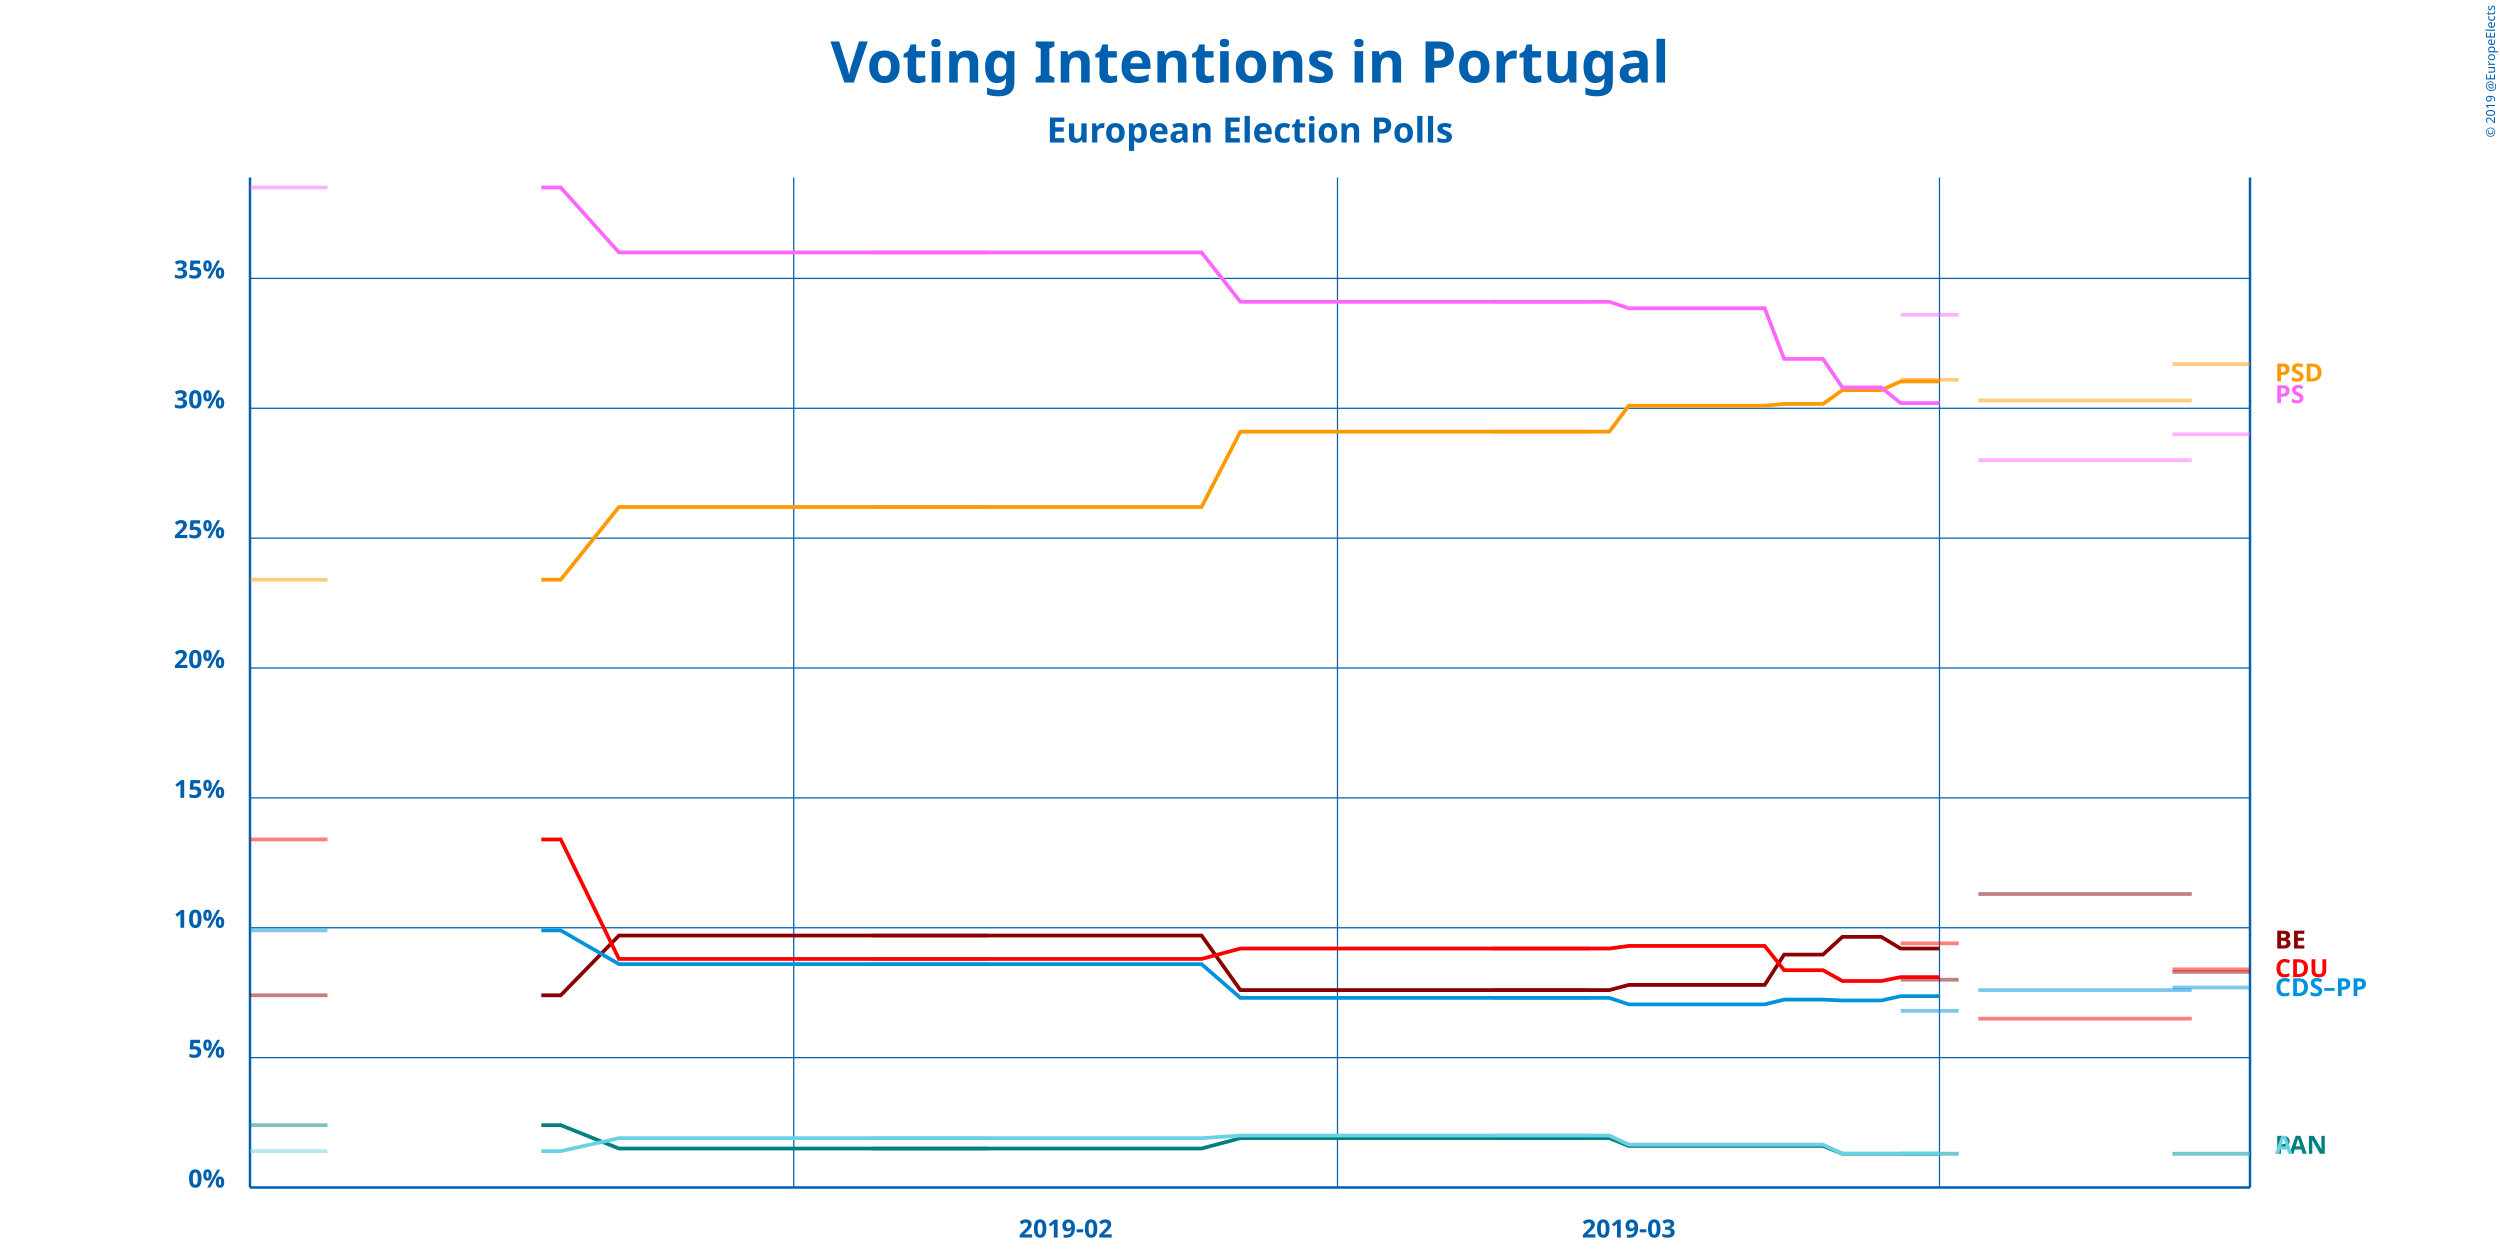
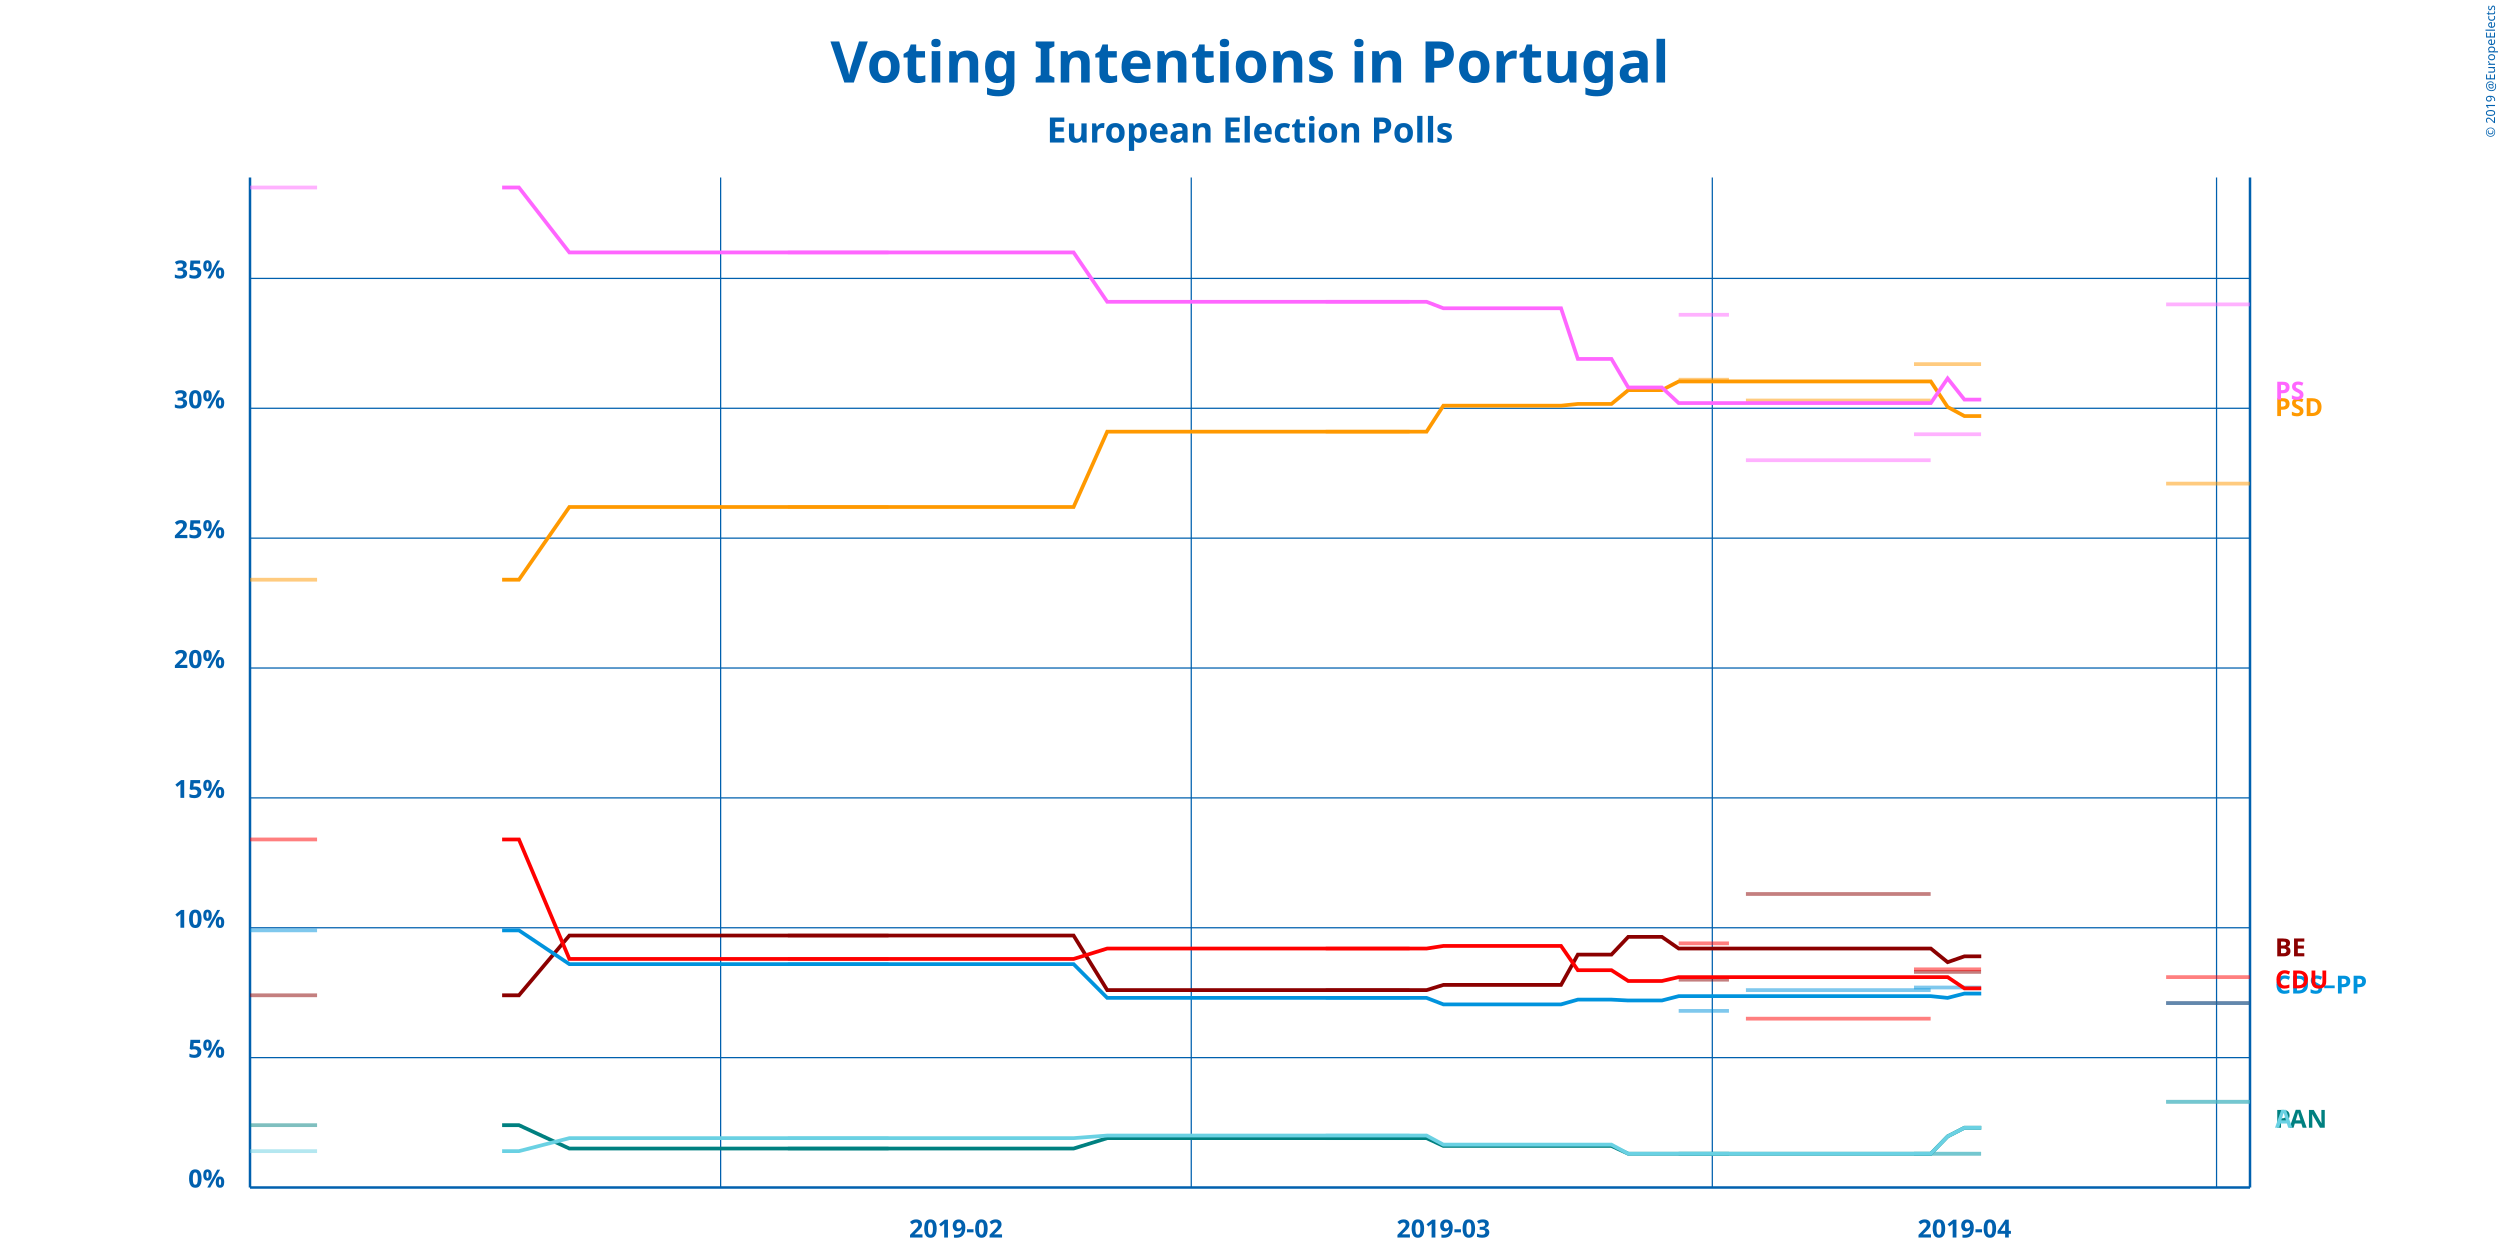
<svg HEIGHT="1000" WIDTH="2000">
  <rect fill="#FFFFFF" height="1000" stroke="none" width="2000" x="0" y="0" />
  <text fill="#0060AE" font-family="'Advent Pro'" font-size="46px" font-style="normal" font-weight="bold" text-align="center" text-anchor="middle" x="1000" y="66">Voting Intentions in Portugal</text>
  <text fill="#0060AE" font-family="'Advent Pro'" font-size="28px" font-style="normal" font-weight="bold" text-align="center" text-anchor="middle" x="1000" y="114">European Election Polls</text>
  <text fill="#0060AE" font-family="'Advent Pro'" font-size="10px" font-style="normal" font-weight="normal" text-align="center" text-anchor="end" transform="rotate(270)" x="-4" y="1996">© 2019 @EuropeElects</text>
  <g>
    <g>
      <line stroke="#0060AE" stroke-width="2" x1="200.0" x2="1800.0" y1="950.0" y2="950.0" />
      <text fill="#0060AE" font-family="'Advent Pro'" font-size="20px" font-style="normal" font-weight="bold" text-align="center" text-anchor="end" x="180.0" y="950.0">0%</text>
      <line stroke="#0060AE" stroke-width="2" x1="200.0" x2="200.0" y1="950.0" y2="142.0" />
      <line stroke="#0060AE" stroke-width="2" x1="1800.0" x2="1800.0" y1="950.0" y2="142.0" />
-       <line stroke="#0060AE" stroke-width="1" x1="634.994" x2="634.994" y1="950.0" y2="142.0" />
-       <text fill="#0060AE" font-family="'Advent Pro'" font-size="20px" font-style="normal" font-weight="bold" text-align="center" text-anchor="middle" x="852.491" y="990.0">2019-02</text>
-       <line stroke="#0060AE" stroke-width="1" x1="1069.987" x2="1069.987" y1="950.0" y2="142.0" />
-       <text fill="#0060AE" font-family="'Advent Pro'" font-size="20px" font-style="normal" font-weight="bold" text-align="center" text-anchor="middle" x="1303.02" y="990.0">2019-03</text>
-       <line stroke="#0060AE" stroke-width="1" x1="1551.588" x2="1551.588" y1="950.0" y2="142.0" />
+       <line stroke="#0060AE" stroke-width="1" x1="576.502" x2="576.502" y1="950.0" y2="142.0" />
+       <text fill="#0060AE" font-family="'Advent Pro'" font-size="20px" font-style="normal" font-weight="bold" text-align="center" text-anchor="middle" x="764.753" y="990.0">2019-02</text>
+       <line stroke="#0060AE" stroke-width="1" x1="953.004" x2="953.004" y1="950.0" y2="142.0" />
+       <text fill="#0060AE" font-family="'Advent Pro'" font-size="20px" font-style="normal" font-weight="bold" text-align="center" text-anchor="middle" x="1154.702" y="990.0">2019-03</text>
+       <line stroke="#0060AE" stroke-width="1" x1="1369.846" x2="1369.846" y1="950.0" y2="142.0" />
+       <text fill="#0060AE" font-family="'Advent Pro'" font-size="20px" font-style="normal" font-weight="bold" text-align="center" text-anchor="middle" x="1571.544" y="990.0">2019-04</text>
+       <line stroke="#0060AE" stroke-width="1" x1="1773.241" x2="1773.241" y1="950.0" y2="142.0" />
      <line stroke="#0060AE" stroke-width="1" x1="200.0" x2="1800.0" y1="846.104" y2="846.104" />
      <text fill="#0060AE" font-family="'Advent Pro'" font-size="20px" font-style="normal" font-weight="bold" text-align="center" text-anchor="end" x="180.0" y="846.104">5%</text>
      <line stroke="#0060AE" stroke-width="1" x1="200.0" x2="1800.0" y1="742.208" y2="742.208" />
      <text fill="#0060AE" font-family="'Advent Pro'" font-size="20px" font-style="normal" font-weight="bold" text-align="center" text-anchor="end" x="180.0" y="742.208">10%</text>
      <line stroke="#0060AE" stroke-width="1" x1="200.0" x2="1800.0" y1="638.312" y2="638.312" />
      <text fill="#0060AE" font-family="'Advent Pro'" font-size="20px" font-style="normal" font-weight="bold" text-align="center" text-anchor="end" x="180.0" y="638.312">15%</text>
      <line stroke="#0060AE" stroke-width="1" x1="200.0" x2="1800.0" y1="534.416" y2="534.416" />
      <text fill="#0060AE" font-family="'Advent Pro'" font-size="20px" font-style="normal" font-weight="bold" text-align="center" text-anchor="end" x="180.0" y="534.416">20%</text>
      <line stroke="#0060AE" stroke-width="1" x1="200.0" x2="1800.0" y1="430.519" y2="430.519" />
      <text fill="#0060AE" font-family="'Advent Pro'" font-size="20px" font-style="normal" font-weight="bold" text-align="center" text-anchor="end" x="180.0" y="430.519">25%</text>
      <line stroke="#0060AE" stroke-width="1" x1="200.0" x2="1800.0" y1="326.623" y2="326.623" />
      <text fill="#0060AE" font-family="'Advent Pro'" font-size="20px" font-style="normal" font-weight="bold" text-align="center" text-anchor="end" x="180.0" y="326.623">30%</text>
      <line stroke="#0060AE" stroke-width="1" x1="200.0" x2="1800.0" y1="222.727" y2="222.727" />
      <text fill="#0060AE" font-family="'Advent Pro'" font-size="20px" font-style="normal" font-weight="bold" text-align="center" text-anchor="end" x="180.0" y="222.727">35%</text>
    </g>
    <g>
-       <line stroke="#FF9900" stroke-opacity="0.5" stroke-width="3" x1="1738.013" x2="1800.0" y1="291.299" y2="291.299" />
-       <line stroke="#FF66FF" stroke-opacity="0.5" stroke-width="3" x1="1738.013" x2="1800.0" y1="347.403" y2="347.403" />
-       <line stroke="#8B0000" stroke-opacity="0.5" stroke-width="3" x1="1738.013" x2="1800.0" y1="777.532" y2="777.532" />
-       <line stroke="#0093DD" stroke-opacity="0.5" stroke-width="3" x1="1738.013" x2="1800.0" y1="790.0" y2="790.0" />
-       <line stroke="#FF0000" stroke-opacity="0.5" stroke-width="3" x1="1738.013" x2="1800.0" y1="775.455" y2="775.455" />
-       <line stroke="#008080" stroke-opacity="0.5" stroke-width="3" x1="1738.013" x2="1800.0" y1="922.987" y2="922.987" />
-       <line stroke="#6AD1E3" stroke-opacity="0.5" stroke-width="3" x1="1738.013" x2="1800.0" y1="922.987" y2="922.987" />
-       <line stroke-opacity="0.5" stroke-width="3" x1="1738.013" x2="1800.0" y1="694.416" y2="694.416" />
-       <line stroke="#FF9900" stroke-opacity="0.5" stroke-width="3" x1="1582.659" x2="1753.394" y1="320.39" y2="320.39" />
-       <line stroke="#FF66FF" stroke-opacity="0.5" stroke-width="3" x1="1582.659" x2="1753.394" y1="368.182" y2="368.182" />
-       <line stroke="#8B0000" stroke-opacity="0.5" stroke-width="3" x1="1582.659" x2="1753.394" y1="715.195" y2="715.195" />
-       <line stroke="#0093DD" stroke-opacity="0.5" stroke-width="3" x1="1582.659" x2="1753.394" y1="792.078" y2="792.078" />
-       <line stroke="#FF0000" stroke-opacity="0.5" stroke-width="3" x1="1582.659" x2="1753.394" y1="814.935" y2="814.935" />
-       <line stroke-opacity="0.5" stroke-width="3" x1="1582.659" x2="1753.394" y1="611.299" y2="611.299" />
-       <line stroke="#FF9900" stroke-opacity="0.5" stroke-width="3" x1="1520.517" x2="1566.968" y1="303.766" y2="303.766" />
-       <line stroke="#FF66FF" stroke-opacity="0.5" stroke-width="3" x1="1520.517" x2="1566.968" y1="251.818" y2="251.818" />
-       <line stroke="#8B0000" stroke-opacity="0.5" stroke-width="3" x1="1520.517" x2="1566.968" y1="783.766" y2="783.766" />
-       <line stroke="#0093DD" stroke-opacity="0.5" stroke-width="3" x1="1520.517" x2="1566.968" y1="808.701" y2="808.701" />
-       <line stroke="#FF0000" stroke-opacity="0.5" stroke-width="3" x1="1520.517" x2="1566.968" y1="754.675" y2="754.675" />
-       <line stroke="#008080" stroke-opacity="0.5" stroke-width="3" x1="1520.517" x2="1566.968" y1="922.987" y2="922.987" />
-       <line stroke="#6AD1E3" stroke-opacity="0.5" stroke-width="3" x1="1520.517" x2="1566.968" y1="922.987" y2="922.987" />
-       <line stroke-opacity="0.5" stroke-width="3" x1="1520.517" x2="1566.968" y1="773.377" y2="773.377" />
-       <line stroke="#FF9900" stroke-opacity="0.5" stroke-width="3" x1="1194.271" x2="1271.793" y1="345.325" y2="345.325" />
-       <line stroke="#FF66FF" stroke-opacity="0.5" stroke-width="3" x1="1194.271" x2="1271.793" y1="241.429" y2="241.429" />
-       <line stroke="#8B0000" stroke-opacity="0.5" stroke-width="3" x1="1194.271" x2="1271.793" y1="792.078" y2="792.078" />
-       <line stroke="#0093DD" stroke-opacity="0.5" stroke-width="3" x1="1194.271" x2="1271.793" y1="798.312" y2="798.312" />
-       <line stroke="#FF0000" stroke-opacity="0.5" stroke-width="3" x1="1194.271" x2="1271.793" y1="758.831" y2="758.831" />
-       <line stroke="#008080" stroke-opacity="0.5" stroke-width="3" x1="1194.271" x2="1271.793" y1="910.519" y2="910.519" />
-       <line stroke="#6AD1E3" stroke-opacity="0.5" stroke-width="3" x1="1194.271" x2="1271.793" y1="908.442" y2="908.442" />
-       <line stroke-opacity="0.5" stroke-width="3" x1="1194.271" x2="1271.793" y1="767.143" y2="767.143" />
-       <line stroke="#FF9900" stroke-opacity="0.5" stroke-width="3" x1="697.136" x2="790.193" y1="405.584" y2="405.584" />
-       <line stroke="#FF66FF" stroke-opacity="0.5" stroke-width="3" x1="697.136" x2="790.193" y1="201.948" y2="201.948" />
-       <line stroke="#8B0000" stroke-opacity="0.5" stroke-width="3" x1="697.136" x2="790.193" y1="748.442" y2="748.442" />
-       <line stroke="#0093DD" stroke-opacity="0.5" stroke-width="3" x1="697.136" x2="790.193" y1="771.299" y2="771.299" />
-       <line stroke="#FF0000" stroke-opacity="0.5" stroke-width="3" x1="697.136" x2="790.193" y1="767.143" y2="767.143" />
-       <line stroke="#008080" stroke-opacity="0.5" stroke-width="3" x1="697.136" x2="790.193" y1="918.831" y2="918.831" />
-       <line stroke="#6AD1E3" stroke-opacity="0.5" stroke-width="3" x1="697.136" x2="790.193" y1="910.519" y2="910.519" />
-       <line stroke-opacity="0.5" stroke-width="3" x1="697.136" x2="790.193" y1="798.312" y2="798.312" />
-       <line stroke="#FF9900" stroke-opacity="0.5" stroke-width="3" x1="200.0" x2="261.987" y1="463.766" y2="463.766" />
-       <line stroke="#FF66FF" stroke-opacity="0.5" stroke-width="3" x1="200.0" x2="261.987" y1="150.0" y2="150.0" />
-       <line stroke="#8B0000" stroke-opacity="0.5" stroke-width="3" x1="200.0" x2="261.987" y1="796.234" y2="796.234" />
-       <line stroke="#0093DD" stroke-opacity="0.5" stroke-width="3" x1="200.0" x2="261.987" y1="744.286" y2="744.286" />
-       <line stroke="#FF0000" stroke-opacity="0.5" stroke-width="3" x1="200.0" x2="261.987" y1="671.558" y2="671.558" />
-       <line stroke="#008080" stroke-opacity="0.5" stroke-width="3" x1="200.0" x2="261.987" y1="900.13" y2="900.13" />
-       <line stroke="#6AD1E3" stroke-opacity="0.5" stroke-width="3" x1="200.0" x2="261.987" y1="920.909" y2="920.909" />
-       <line stroke-opacity="0.5" stroke-width="3" x1="200.0" x2="261.987" y1="877.273" y2="877.273" />
+       <line stroke="#FF9900" stroke-opacity="0.5" stroke-width="3" x1="1732.902" x2="1800.0" y1="386.883" y2="386.883" />
+       <line stroke="#FF66FF" stroke-opacity="0.5" stroke-width="3" x1="1732.902" x2="1800.0" y1="243.506" y2="243.506" />
+       <line stroke="#8B0000" stroke-opacity="0.5" stroke-width="3" x1="1732.902" x2="1800.0" y1="802.468" y2="802.468" />
+       <line stroke="#0093DD" stroke-opacity="0.5" stroke-width="3" x1="1732.902" x2="1800.0" y1="802.468" y2="802.468" />
+       <line stroke="#FF0000" stroke-opacity="0.5" stroke-width="3" x1="1732.902" x2="1800.0" y1="781.688" y2="781.688" />
+       <line stroke="#008080" stroke-opacity="0.5" stroke-width="3" x1="1732.902" x2="1800.0" y1="881.429" y2="881.429" />
+       <line stroke="#6AD1E3" stroke-opacity="0.5" stroke-width="3" x1="1732.902" x2="1800.0" y1="881.429" y2="881.429" />
+       <line stroke-opacity="0.5" stroke-width="3" x1="1732.902" x2="1800.0" y1="742.208" y2="742.208" />
+       <line stroke="#FF9900" stroke-opacity="0.5" stroke-width="3" x1="1531.204" x2="1584.856" y1="291.299" y2="291.299" />
+       <line stroke="#FF66FF" stroke-opacity="0.5" stroke-width="3" x1="1531.204" x2="1584.856" y1="347.403" y2="347.403" />
+       <line stroke="#8B0000" stroke-opacity="0.5" stroke-width="3" x1="1531.204" x2="1584.856" y1="777.532" y2="777.532" />
+       <line stroke="#0093DD" stroke-opacity="0.5" stroke-width="3" x1="1531.204" x2="1584.856" y1="790.0" y2="790.0" />
+       <line stroke="#FF0000" stroke-opacity="0.5" stroke-width="3" x1="1531.204" x2="1584.856" y1="775.455" y2="775.455" />
+       <line stroke="#008080" stroke-opacity="0.5" stroke-width="3" x1="1531.204" x2="1584.856" y1="922.987" y2="922.987" />
+       <line stroke="#6AD1E3" stroke-opacity="0.5" stroke-width="3" x1="1531.204" x2="1584.856" y1="922.987" y2="922.987" />
+       <line stroke-opacity="0.5" stroke-width="3" x1="1531.204" x2="1584.856" y1="694.416" y2="694.416" />
+       <line stroke="#FF9900" stroke-opacity="0.5" stroke-width="3" x1="1396.739" x2="1544.516" y1="320.39" y2="320.39" />
+       <line stroke="#FF66FF" stroke-opacity="0.5" stroke-width="3" x1="1396.739" x2="1544.516" y1="368.182" y2="368.182" />
+       <line stroke="#8B0000" stroke-opacity="0.5" stroke-width="3" x1="1396.739" x2="1544.516" y1="715.195" y2="715.195" />
+       <line stroke="#0093DD" stroke-opacity="0.5" stroke-width="3" x1="1396.739" x2="1544.516" y1="792.078" y2="792.078" />
+       <line stroke="#FF0000" stroke-opacity="0.5" stroke-width="3" x1="1396.739" x2="1544.516" y1="814.935" y2="814.935" />
+       <line stroke-opacity="0.5" stroke-width="3" x1="1396.739" x2="1544.516" y1="611.299" y2="611.299" />
+       <line stroke="#FF9900" stroke-opacity="0.5" stroke-width="3" x1="1342.953" x2="1383.158" y1="303.766" y2="303.766" />
+       <line stroke="#FF66FF" stroke-opacity="0.5" stroke-width="3" x1="1342.953" x2="1383.158" y1="251.818" y2="251.818" />
+       <line stroke="#8B0000" stroke-opacity="0.5" stroke-width="3" x1="1342.953" x2="1383.158" y1="783.766" y2="783.766" />
+       <line stroke="#0093DD" stroke-opacity="0.5" stroke-width="3" x1="1342.953" x2="1383.158" y1="808.701" y2="808.701" />
+       <line stroke="#FF0000" stroke-opacity="0.5" stroke-width="3" x1="1342.953" x2="1383.158" y1="754.675" y2="754.675" />
+       <line stroke="#008080" stroke-opacity="0.5" stroke-width="3" x1="1342.953" x2="1383.158" y1="922.987" y2="922.987" />
+       <line stroke="#6AD1E3" stroke-opacity="0.5" stroke-width="3" x1="1342.953" x2="1383.158" y1="922.987" y2="922.987" />
+       <line stroke-opacity="0.5" stroke-width="3" x1="1342.953" x2="1383.158" y1="773.377" y2="773.377" />
+       <line stroke="#FF9900" stroke-opacity="0.5" stroke-width="3" x1="1060.577" x2="1127.675" y1="345.325" y2="345.325" />
+       <line stroke="#FF66FF" stroke-opacity="0.5" stroke-width="3" x1="1060.577" x2="1127.675" y1="241.429" y2="241.429" />
+       <line stroke="#8B0000" stroke-opacity="0.5" stroke-width="3" x1="1060.577" x2="1127.675" y1="792.078" y2="792.078" />
+       <line stroke="#0093DD" stroke-opacity="0.5" stroke-width="3" x1="1060.577" x2="1127.675" y1="798.312" y2="798.312" />
+       <line stroke="#FF0000" stroke-opacity="0.5" stroke-width="3" x1="1060.577" x2="1127.675" y1="758.831" y2="758.831" />
+       <line stroke="#008080" stroke-opacity="0.5" stroke-width="3" x1="1060.577" x2="1127.675" y1="910.519" y2="910.519" />
+       <line stroke="#6AD1E3" stroke-opacity="0.5" stroke-width="3" x1="1060.577" x2="1127.675" y1="908.442" y2="908.442" />
+       <line stroke-opacity="0.5" stroke-width="3" x1="1060.577" x2="1127.675" y1="767.143" y2="767.143" />
+       <line stroke="#FF9900" stroke-opacity="0.5" stroke-width="3" x1="630.288" x2="710.833" y1="405.584" y2="405.584" />
+       <line stroke="#FF66FF" stroke-opacity="0.5" stroke-width="3" x1="630.288" x2="710.833" y1="201.948" y2="201.948" />
+       <line stroke="#8B0000" stroke-opacity="0.5" stroke-width="3" x1="630.288" x2="710.833" y1="748.442" y2="748.442" />
+       <line stroke="#0093DD" stroke-opacity="0.5" stroke-width="3" x1="630.288" x2="710.833" y1="771.299" y2="771.299" />
+       <line stroke="#FF0000" stroke-opacity="0.5" stroke-width="3" x1="630.288" x2="710.833" y1="767.143" y2="767.143" />
+       <line stroke="#008080" stroke-opacity="0.5" stroke-width="3" x1="630.288" x2="710.833" y1="918.831" y2="918.831" />
+       <line stroke="#6AD1E3" stroke-opacity="0.5" stroke-width="3" x1="630.288" x2="710.833" y1="910.519" y2="910.519" />
+       <line stroke-opacity="0.5" stroke-width="3" x1="630.288" x2="710.833" y1="798.312" y2="798.312" />
+       <line stroke="#FF9900" stroke-opacity="0.5" stroke-width="3" x1="200.0" x2="253.652" y1="463.766" y2="463.766" />
+       <line stroke="#FF66FF" stroke-opacity="0.5" stroke-width="3" x1="200.0" x2="253.652" y1="150.0" y2="150.0" />
+       <line stroke="#8B0000" stroke-opacity="0.5" stroke-width="3" x1="200.0" x2="253.652" y1="796.234" y2="796.234" />
+       <line stroke="#0093DD" stroke-opacity="0.5" stroke-width="3" x1="200.0" x2="253.652" y1="744.286" y2="744.286" />
+       <line stroke="#FF0000" stroke-opacity="0.5" stroke-width="3" x1="200.0" x2="253.652" y1="671.558" y2="671.558" />
+       <line stroke="#008080" stroke-opacity="0.5" stroke-width="3" x1="200.0" x2="253.652" y1="900.13" y2="900.13" />
+       <line stroke="#6AD1E3" stroke-opacity="0.5" stroke-width="3" x1="200.0" x2="253.652" y1="920.909" y2="920.909" />
+       <line stroke-opacity="0.5" stroke-width="3" x1="200.0" x2="253.652" y1="877.273" y2="877.273" />
    </g>
    <g>
-       <polyline fill="none" points="433.032,463.766 448.568,463.766   495.174,405.584 510.71,405.584 526.245,405.584 541.781,405.584 557.316,405.584 572.852,405.584 588.387,405.584 603.923,405.584 619.458,405.584 634.994,405.584 650.529,405.584 666.065,405.584 681.6,405.584 697.136,405.584 712.671,405.584 728.207,405.584 743.742,405.584 759.278,405.584 774.813,405.584 790.349,405.584 805.884,405.584 821.42,405.584 836.955,405.584 852.491,405.584 868.026,405.584 883.562,405.584 899.097,405.584 914.632,405.584 930.168,405.584 945.703,405.584 961.239,405.584  992.31,345.325 1007.845,345.325 1023.381,345.325 1038.916,345.325 1054.452,345.325 1069.987,345.325 1085.523,345.325 1101.058,345.325 1116.594,345.325 1132.129,345.325 1147.665,345.325 1163.2,345.325 1178.736,345.325 1194.271,345.325 1209.807,345.325 1225.342,345.325 1240.878,345.325 1256.413,345.325 1271.949,345.325 1287.484,345.325 1303.02,324.545 1318.555,324.545 1334.091,324.545 1349.626,324.545 1365.162,324.545 1380.697,324.545 1396.233,324.545 1411.768,324.545 1427.304,323.16 1442.839,323.16 1458.375,323.16 1473.91,312.078 1489.446,312.078 1504.981,312.078 1520.517,305.152 1536.052,305.152 1551.588,305.152" stroke="#FF9900" stroke-width="3" />
-       <text fill="#FF9900" font-family="'Advent Pro'" font-size="20px" font-style="normal" font-weight="bold" text-align="center" text-anchor="start" x="1820.0" y="305.152">PSD</text>
-       <polyline fill="none" points="433.032,150.0 448.568,150.0   495.174,201.948 510.71,201.948 526.245,201.948 541.781,201.948 557.316,201.948 572.852,201.948 588.387,201.948 603.923,201.948 619.458,201.948 634.994,201.948 650.529,201.948 666.065,201.948 681.6,201.948 697.136,201.948 712.671,201.948 728.207,201.948 743.742,201.948 759.278,201.948 774.813,201.948 790.349,201.948 805.884,201.948 821.42,201.948 836.955,201.948 852.491,201.948 868.026,201.948 883.562,201.948 899.097,201.948 914.632,201.948 930.168,201.948 945.703,201.948 961.239,201.948  992.31,241.429 1007.845,241.429 1023.381,241.429 1038.916,241.429 1054.452,241.429 1069.987,241.429 1085.523,241.429 1101.058,241.429 1116.594,241.429 1132.129,241.429 1147.665,241.429 1163.2,241.429 1178.736,241.429 1194.271,241.429 1209.807,241.429 1225.342,241.429 1240.878,241.429 1256.413,241.429 1271.949,241.429 1287.484,241.429 1303.02,246.623 1318.555,246.623 1334.091,246.623 1349.626,246.623 1365.162,246.623 1380.697,246.623 1396.233,246.623 1411.768,246.623 1427.304,287.143 1442.839,287.143 1458.375,287.143 1473.91,310.0 1489.446,310.0 1504.981,310.0 1520.517,322.468 1536.052,322.468 1551.588,322.468" stroke="#FF66FF" stroke-width="3" />
-       <text fill="#FF66FF" font-family="'Advent Pro'" font-size="20px" font-style="normal" font-weight="bold" text-align="center" text-anchor="start" x="1820.0" y="322.468">PS</text>
-       <polyline fill="none" points="433.032,796.234 448.568,796.234   495.174,748.442 510.71,748.442 526.245,748.442 541.781,748.442 557.316,748.442 572.852,748.442 588.387,748.442 603.923,748.442 619.458,748.442 634.994,748.442 650.529,748.442 666.065,748.442 681.6,748.442 697.136,748.442 712.671,748.442 728.207,748.442 743.742,748.442 759.278,748.442 774.813,748.442 790.349,748.442 805.884,748.442 821.42,748.442 836.955,748.442 852.491,748.442 868.026,748.442 883.562,748.442 899.097,748.442 914.632,748.442 930.168,748.442 945.703,748.442 961.239,748.442  992.31,792.078 1007.845,792.078 1023.381,792.078 1038.916,792.078 1054.452,792.078 1069.987,792.078 1085.523,792.078 1101.058,792.078 1116.594,792.078 1132.129,792.078 1147.665,792.078 1163.2,792.078 1178.736,792.078 1194.271,792.078 1209.807,792.078 1225.342,792.078 1240.878,792.078 1256.413,792.078 1271.949,792.078 1287.484,792.078 1303.02,787.922 1318.555,787.922 1334.091,787.922 1349.626,787.922 1365.162,787.922 1380.697,787.922 1396.233,787.922 1411.768,787.922 1427.304,763.68 1442.839,763.68 1458.375,763.68 1473.91,749.481 1489.446,749.481 1504.981,749.481 1520.517,758.831 1536.052,758.831 1551.588,758.831" stroke="#8B0000" stroke-width="3" />
-       <text fill="#8B0000" font-family="'Advent Pro'" font-size="20px" font-style="normal" font-weight="bold" text-align="center" text-anchor="start" x="1820.0" y="758.831">BE</text>
-       <polyline fill="none" points="433.032,744.286 448.568,744.286   495.174,771.299 510.71,771.299 526.245,771.299 541.781,771.299 557.316,771.299 572.852,771.299 588.387,771.299 603.923,771.299 619.458,771.299 634.994,771.299 650.529,771.299 666.065,771.299 681.6,771.299 697.136,771.299 712.671,771.299 728.207,771.299 743.742,771.299 759.278,771.299 774.813,771.299 790.349,771.299 805.884,771.299 821.42,771.299 836.955,771.299 852.491,771.299 868.026,771.299 883.562,771.299 899.097,771.299 914.632,771.299 930.168,771.299 945.703,771.299 961.239,771.299  992.31,798.312 1007.845,798.312 1023.381,798.312 1038.916,798.312 1054.452,798.312 1069.987,798.312 1085.523,798.312 1101.058,798.312 1116.594,798.312 1132.129,798.312 1147.665,798.312 1163.2,798.312 1178.736,798.312 1194.271,798.312 1209.807,798.312 1225.342,798.312 1240.878,798.312 1256.413,798.312 1271.949,798.312 1287.484,798.312 1303.02,803.506 1318.555,803.506 1334.091,803.506 1349.626,803.506 1365.162,803.506 1380.697,803.506 1396.233,803.506 1411.768,803.506 1427.304,799.697 1442.839,799.697 1458.375,799.697 1473.91,800.39 1489.446,800.39 1504.981,800.39 1520.517,796.926 1536.052,796.926 1551.588,796.926" stroke="#0093DD" stroke-width="3" />
-       <text fill="#0093DD" font-family="'Advent Pro'" font-size="20px" font-style="normal" font-weight="bold" text-align="center" text-anchor="start" x="1820.0" y="796.926">CDS–PP</text>
-       <polyline fill="none" points="433.032,671.558 448.568,671.558   495.174,767.143 510.71,767.143 526.245,767.143 541.781,767.143 557.316,767.143 572.852,767.143 588.387,767.143 603.923,767.143 619.458,767.143 634.994,767.143 650.529,767.143 666.065,767.143 681.6,767.143 697.136,767.143 712.671,767.143 728.207,767.143 743.742,767.143 759.278,767.143 774.813,767.143 790.349,767.143 805.884,767.143 821.42,767.143 836.955,767.143 852.491,767.143 868.026,767.143 883.562,767.143 899.097,767.143 914.632,767.143 930.168,767.143 945.703,767.143 961.239,767.143  992.31,758.831 1007.845,758.831 1023.381,758.831 1038.916,758.831 1054.452,758.831 1069.987,758.831 1085.523,758.831 1101.058,758.831 1116.594,758.831 1132.129,758.831 1147.665,758.831 1163.2,758.831 1178.736,758.831 1194.271,758.831 1209.807,758.831 1225.342,758.831 1240.878,758.831 1256.413,758.831 1271.949,758.831 1287.484,758.831 1303.02,756.753 1318.555,756.753 1334.091,756.753 1349.626,756.753 1365.162,756.753 1380.697,756.753 1396.233,756.753 1411.768,756.753 1427.304,776.147 1442.839,776.147 1458.375,776.147 1473.91,784.805 1489.446,784.805 1504.981,784.805 1520.517,781.688 1536.052,781.688 1551.588,781.688" stroke="#FF0000" stroke-width="3" />
-       <text fill="#FF0000" font-family="'Advent Pro'" font-size="20px" font-style="normal" font-weight="bold" text-align="center" text-anchor="start" x="1820.0" y="781.688">CDU</text>
-       <polyline fill="none" points="433.032,900.13 448.568,900.13   495.174,918.831 510.71,918.831 526.245,918.831 541.781,918.831 557.316,918.831 572.852,918.831 588.387,918.831 603.923,918.831 619.458,918.831 634.994,918.831 650.529,918.831 666.065,918.831 681.6,918.831 697.136,918.831 712.671,918.831 728.207,918.831 743.742,918.831 759.278,918.831 774.813,918.831 790.349,918.831 805.884,918.831 821.42,918.831 836.955,918.831 852.491,918.831 868.026,918.831 883.562,918.831 899.097,918.831 914.632,918.831 930.168,918.831 945.703,918.831 961.239,918.831  992.31,910.519 1007.845,910.519 1023.381,910.519 1038.916,910.519 1054.452,910.519 1069.987,910.519 1085.523,910.519 1101.058,910.519 1116.594,910.519 1132.129,910.519 1147.665,910.519 1163.2,910.519 1178.736,910.519 1194.271,910.519 1209.807,910.519 1225.342,910.519 1240.878,910.519 1256.413,910.519 1271.949,910.519 1287.484,910.519 1303.02,916.753 1318.555,916.753 1334.091,916.753 1349.626,916.753 1365.162,916.753 1380.697,916.753 1396.233,916.753 1411.768,916.753 1427.304,916.753 1442.839,916.753 1458.375,916.753 1473.91,922.987 1489.446,922.987 1504.981,922.987 1520.517,922.987 1536.052,922.987 1551.588,922.987" stroke="#008080" stroke-width="3" />
-       <text fill="#008080" font-family="'Advent Pro'" font-size="20px" font-style="normal" font-weight="bold" text-align="center" text-anchor="start" x="1820.0" y="922.987">PAN</text>
-       <polyline fill="none" points="433.032,920.909 448.568,920.909   495.174,910.519 510.71,910.519 526.245,910.519 541.781,910.519 557.316,910.519 572.852,910.519 588.387,910.519 603.923,910.519 619.458,910.519 634.994,910.519 650.529,910.519 666.065,910.519 681.6,910.519 697.136,910.519 712.671,910.519 728.207,910.519 743.742,910.519 759.278,910.519 774.813,910.519 790.349,910.519 805.884,910.519 821.42,910.519 836.955,910.519 852.491,910.519 868.026,910.519 883.562,910.519 899.097,910.519 914.632,910.519 930.168,910.519 945.703,910.519 961.239,910.519  992.31,908.442 1007.845,908.442 1023.381,908.442 1038.916,908.442 1054.452,908.442 1069.987,908.442 1085.523,908.442 1101.058,908.442 1116.594,908.442 1132.129,908.442 1147.665,908.442 1163.2,908.442 1178.736,908.442 1194.271,908.442 1209.807,908.442 1225.342,908.442 1240.878,908.442 1256.413,908.442 1271.949,908.442 1287.484,908.442 1303.02,915.714 1318.555,915.714 1334.091,915.714 1349.626,915.714 1365.162,915.714 1380.697,915.714 1396.233,915.714 1411.768,915.714 1427.304,915.714 1442.839,915.714 1458.375,915.714 1473.91,922.987 1489.446,922.987 1504.981,922.987 1520.517,922.987 1536.052,922.987 1551.588,922.987" stroke="#6AD1E3" stroke-width="3" />
-       <text fill="#6AD1E3" font-family="'Advent Pro'" font-size="20px" font-style="normal" font-weight="bold" text-align="center" text-anchor="start" x="1820.0" y="922.987">A</text>
+       <polyline fill="none" points="401.698,463.766 415.144,463.766   455.484,405.584 468.93,405.584 482.377,405.584 495.823,405.584 509.27,405.584 522.716,405.584 536.163,405.584 549.609,405.584 563.056,405.584 576.502,405.584 589.949,405.584 603.395,405.584 616.842,405.584 630.288,405.584 643.735,405.584 657.181,405.584 670.628,405.584 684.074,405.584 697.521,405.584 710.967,405.584 724.414,405.584 737.86,405.584 751.307,405.584 764.753,405.584 778.2,405.584 791.646,405.584 805.093,405.584 818.539,405.584 831.986,405.584 845.432,405.584 858.879,405.584  885.772,345.325 899.218,345.325 912.665,345.325 926.111,345.325 939.558,345.325 953.004,345.325 966.451,345.325 979.897,345.325 993.344,345.325 1006.79,345.325 1020.237,345.325 1033.684,345.325 1047.13,345.325 1060.577,345.325 1074.023,345.325 1087.47,345.325 1100.916,345.325 1114.363,345.325 1127.809,345.325 1141.256,345.325 1154.702,324.545 1168.149,324.545 1181.595,324.545 1195.042,324.545 1208.488,324.545 1221.935,324.545 1235.381,324.545 1248.828,324.545 1262.274,323.16 1275.721,323.16 1289.167,323.16 1302.614,312.078 1316.06,312.078 1329.507,312.078 1342.953,305.152 1356.4,305.152 1369.846,305.152 1383.293,305.152 1396.739,305.152 1410.186,305.152 1423.632,305.152 1437.079,305.152 1450.525,305.152 1463.972,305.152 1477.418,305.152 1490.865,305.152 1504.311,305.152 1517.758,305.152 1531.204,305.152 1544.651,305.152 1558.097,325.584 1571.544,332.857 1584.99,332.857" stroke="#FF9900" stroke-width="3" />
+       <text fill="#FF9900" font-family="'Advent Pro'" font-size="20px" font-style="normal" font-weight="bold" text-align="center" text-anchor="start" x="1820.0" y="332.857">PSD</text>
+       <polyline fill="none" points="401.698,150.0 415.144,150.0   455.484,201.948 468.93,201.948 482.377,201.948 495.823,201.948 509.27,201.948 522.716,201.948 536.163,201.948 549.609,201.948 563.056,201.948 576.502,201.948 589.949,201.948 603.395,201.948 616.842,201.948 630.288,201.948 643.735,201.948 657.181,201.948 670.628,201.948 684.074,201.948 697.521,201.948 710.967,201.948 724.414,201.948 737.86,201.948 751.307,201.948 764.753,201.948 778.2,201.948 791.646,201.948 805.093,201.948 818.539,201.948 831.986,201.948 845.432,201.948 858.879,201.948  885.772,241.429 899.218,241.429 912.665,241.429 926.111,241.429 939.558,241.429 953.004,241.429 966.451,241.429 979.897,241.429 993.344,241.429 1006.79,241.429 1020.237,241.429 1033.684,241.429 1047.13,241.429 1060.577,241.429 1074.023,241.429 1087.47,241.429 1100.916,241.429 1114.363,241.429 1127.809,241.429 1141.256,241.429 1154.702,246.623 1168.149,246.623 1181.595,246.623 1195.042,246.623 1208.488,246.623 1221.935,246.623 1235.381,246.623 1248.828,246.623 1262.274,287.143 1275.721,287.143 1289.167,287.143 1302.614,310.0 1316.06,310.0 1329.507,310.0 1342.953,322.468 1356.4,322.468 1369.846,322.468 1383.293,322.468 1396.739,322.468 1410.186,322.468 1423.632,322.468 1437.079,322.468 1450.525,322.468 1463.972,322.468 1477.418,322.468 1490.865,322.468 1504.311,322.468 1517.758,322.468 1531.204,322.468 1544.651,322.468 1558.097,302.727 1571.544,319.697 1584.99,319.697" stroke="#FF66FF" stroke-width="3" />
+       <text fill="#FF66FF" font-family="'Advent Pro'" font-size="20px" font-style="normal" font-weight="bold" text-align="center" text-anchor="start" x="1820.0" y="319.697">PS</text>
+       <polyline fill="none" points="401.698,796.234 415.144,796.234   455.484,748.442 468.93,748.442 482.377,748.442 495.823,748.442 509.27,748.442 522.716,748.442 536.163,748.442 549.609,748.442 563.056,748.442 576.502,748.442 589.949,748.442 603.395,748.442 616.842,748.442 630.288,748.442 643.735,748.442 657.181,748.442 670.628,748.442 684.074,748.442 697.521,748.442 710.967,748.442 724.414,748.442 737.86,748.442 751.307,748.442 764.753,748.442 778.2,748.442 791.646,748.442 805.093,748.442 818.539,748.442 831.986,748.442 845.432,748.442 858.879,748.442  885.772,792.078 899.218,792.078 912.665,792.078 926.111,792.078 939.558,792.078 953.004,792.078 966.451,792.078 979.897,792.078 993.344,792.078 1006.79,792.078 1020.237,792.078 1033.684,792.078 1047.13,792.078 1060.577,792.078 1074.023,792.078 1087.47,792.078 1100.916,792.078 1114.363,792.078 1127.809,792.078 1141.256,792.078 1154.702,787.922 1168.149,787.922 1181.595,787.922 1195.042,787.922 1208.488,787.922 1221.935,787.922 1235.381,787.922 1248.828,787.922 1262.274,763.68 1275.721,763.68 1289.167,763.68 1302.614,749.481 1316.06,749.481 1329.507,749.481 1342.953,758.831 1356.4,758.831 1369.846,758.831 1383.293,758.831 1396.739,758.831 1410.186,758.831 1423.632,758.831 1437.079,758.831 1450.525,758.831 1463.972,758.831 1477.418,758.831 1490.865,758.831 1504.311,758.831 1517.758,758.831 1531.204,758.831 1544.651,758.831 1558.097,769.74 1571.544,765.065 1584.99,765.065" stroke="#8B0000" stroke-width="3" />
+       <text fill="#8B0000" font-family="'Advent Pro'" font-size="20px" font-style="normal" font-weight="bold" text-align="center" text-anchor="start" x="1820.0" y="765.065">BE</text>
+       <polyline fill="none" points="401.698,744.286 415.144,744.286   455.484,771.299 468.93,771.299 482.377,771.299 495.823,771.299 509.27,771.299 522.716,771.299 536.163,771.299 549.609,771.299 563.056,771.299 576.502,771.299 589.949,771.299 603.395,771.299 616.842,771.299 630.288,771.299 643.735,771.299 657.181,771.299 670.628,771.299 684.074,771.299 697.521,771.299 710.967,771.299 724.414,771.299 737.86,771.299 751.307,771.299 764.753,771.299 778.2,771.299 791.646,771.299 805.093,771.299 818.539,771.299 831.986,771.299 845.432,771.299 858.879,771.299  885.772,798.312 899.218,798.312 912.665,798.312 926.111,798.312 939.558,798.312 953.004,798.312 966.451,798.312 979.897,798.312 993.344,798.312 1006.79,798.312 1020.237,798.312 1033.684,798.312 1047.13,798.312 1060.577,798.312 1074.023,798.312 1087.47,798.312 1100.916,798.312 1114.363,798.312 1127.809,798.312 1141.256,798.312 1154.702,803.506 1168.149,803.506 1181.595,803.506 1195.042,803.506 1208.488,803.506 1221.935,803.506 1235.381,803.506 1248.828,803.506 1262.274,799.697 1275.721,799.697 1289.167,799.697 1302.614,800.39 1316.06,800.39 1329.507,800.39 1342.953,796.926 1356.4,796.926 1369.846,796.926 1383.293,796.926 1396.739,796.926 1410.186,796.926 1423.632,796.926 1437.079,796.926 1450.525,796.926 1463.972,796.926 1477.418,796.926 1490.865,796.926 1504.311,796.926 1517.758,796.926 1531.204,796.926 1544.651,796.926 1558.097,798.312 1571.544,794.848 1584.99,794.848" stroke="#0093DD" stroke-width="3" />
+       <text fill="#0093DD" font-family="'Advent Pro'" font-size="20px" font-style="normal" font-weight="bold" text-align="center" text-anchor="start" x="1820.0" y="794.848">CDS–PP</text>
+       <polyline fill="none" points="401.698,671.558 415.144,671.558   455.484,767.143 468.93,767.143 482.377,767.143 495.823,767.143 509.27,767.143 522.716,767.143 536.163,767.143 549.609,767.143 563.056,767.143 576.502,767.143 589.949,767.143 603.395,767.143 616.842,767.143 630.288,767.143 643.735,767.143 657.181,767.143 670.628,767.143 684.074,767.143 697.521,767.143 710.967,767.143 724.414,767.143 737.86,767.143 751.307,767.143 764.753,767.143 778.2,767.143 791.646,767.143 805.093,767.143 818.539,767.143 831.986,767.143 845.432,767.143 858.879,767.143  885.772,758.831 899.218,758.831 912.665,758.831 926.111,758.831 939.558,758.831 953.004,758.831 966.451,758.831 979.897,758.831 993.344,758.831 1006.79,758.831 1020.237,758.831 1033.684,758.831 1047.13,758.831 1060.577,758.831 1074.023,758.831 1087.47,758.831 1100.916,758.831 1114.363,758.831 1127.809,758.831 1141.256,758.831 1154.702,756.753 1168.149,756.753 1181.595,756.753 1195.042,756.753 1208.488,756.753 1221.935,756.753 1235.381,756.753 1248.828,756.753 1262.274,776.147 1275.721,776.147 1289.167,776.147 1302.614,784.805 1316.06,784.805 1329.507,784.805 1342.953,781.688 1356.4,781.688 1369.846,781.688 1383.293,781.688 1396.739,781.688 1410.186,781.688 1423.632,781.688 1437.079,781.688 1450.525,781.688 1463.972,781.688 1477.418,781.688 1490.865,781.688 1504.311,781.688 1517.758,781.688 1531.204,781.688 1544.651,781.688 1558.097,781.688 1571.544,790.693 1584.99,790.693" stroke="#FF0000" stroke-width="3" />
+       <text fill="#FF0000" font-family="'Advent Pro'" font-size="20px" font-style="normal" font-weight="bold" text-align="center" text-anchor="start" x="1820.0" y="790.693">CDU</text>
+       <polyline fill="none" points="401.698,900.13 415.144,900.13   455.484,918.831 468.93,918.831 482.377,918.831 495.823,918.831 509.27,918.831 522.716,918.831 536.163,918.831 549.609,918.831 563.056,918.831 576.502,918.831 589.949,918.831 603.395,918.831 616.842,918.831 630.288,918.831 643.735,918.831 657.181,918.831 670.628,918.831 684.074,918.831 697.521,918.831 710.967,918.831 724.414,918.831 737.86,918.831 751.307,918.831 764.753,918.831 778.2,918.831 791.646,918.831 805.093,918.831 818.539,918.831 831.986,918.831 845.432,918.831 858.879,918.831  885.772,910.519 899.218,910.519 912.665,910.519 926.111,910.519 939.558,910.519 953.004,910.519 966.451,910.519 979.897,910.519 993.344,910.519 1006.79,910.519 1020.237,910.519 1033.684,910.519 1047.13,910.519 1060.577,910.519 1074.023,910.519 1087.47,910.519 1100.916,910.519 1114.363,910.519 1127.809,910.519 1141.256,910.519 1154.702,916.753 1168.149,916.753 1181.595,916.753 1195.042,916.753 1208.488,916.753 1221.935,916.753 1235.381,916.753 1248.828,916.753 1262.274,916.753 1275.721,916.753 1289.167,916.753 1302.614,922.987 1316.06,922.987 1329.507,922.987 1342.953,922.987 1356.4,922.987 1369.846,922.987 1383.293,922.987 1396.739,922.987 1410.186,922.987 1423.632,922.987 1437.079,922.987 1450.525,922.987 1463.972,922.987 1477.418,922.987 1490.865,922.987 1504.311,922.987 1517.758,922.987 1531.204,922.987 1544.651,922.987 1558.097,909.134 1571.544,902.208 1584.99,902.208" stroke="#008080" stroke-width="3" />
+       <text fill="#008080" font-family="'Advent Pro'" font-size="20px" font-style="normal" font-weight="bold" text-align="center" text-anchor="start" x="1820.0" y="902.208">PAN</text>
+       <polyline fill="none" points="401.698,920.909 415.144,920.909   455.484,910.519 468.93,910.519 482.377,910.519 495.823,910.519 509.27,910.519 522.716,910.519 536.163,910.519 549.609,910.519 563.056,910.519 576.502,910.519 589.949,910.519 603.395,910.519 616.842,910.519 630.288,910.519 643.735,910.519 657.181,910.519 670.628,910.519 684.074,910.519 697.521,910.519 710.967,910.519 724.414,910.519 737.86,910.519 751.307,910.519 764.753,910.519 778.2,910.519 791.646,910.519 805.093,910.519 818.539,910.519 831.986,910.519 845.432,910.519 858.879,910.519  885.772,908.442 899.218,908.442 912.665,908.442 926.111,908.442 939.558,908.442 953.004,908.442 966.451,908.442 979.897,908.442 993.344,908.442 1006.79,908.442 1020.237,908.442 1033.684,908.442 1047.13,908.442 1060.577,908.442 1074.023,908.442 1087.47,908.442 1100.916,908.442 1114.363,908.442 1127.809,908.442 1141.256,908.442 1154.702,915.714 1168.149,915.714 1181.595,915.714 1195.042,915.714 1208.488,915.714 1221.935,915.714 1235.381,915.714 1248.828,915.714 1262.274,915.714 1275.721,915.714 1289.167,915.714 1302.614,922.987 1316.06,922.987 1329.507,922.987 1342.953,922.987 1356.4,922.987 1369.846,922.987 1383.293,922.987 1396.739,922.987 1410.186,922.987 1423.632,922.987 1437.079,922.987 1450.525,922.987 1463.972,922.987 1477.418,922.987 1490.865,922.987 1504.311,922.987 1517.758,922.987 1531.204,922.987 1544.651,922.987 1558.097,909.134 1571.544,902.208 1584.99,902.208" stroke="#6AD1E3" stroke-width="3" />
+       <text fill="#6AD1E3" font-family="'Advent Pro'" font-size="20px" font-style="normal" font-weight="bold" text-align="center" text-anchor="start" x="1820.0" y="902.208">A</text>
    </g>
  </g>
</svg>
